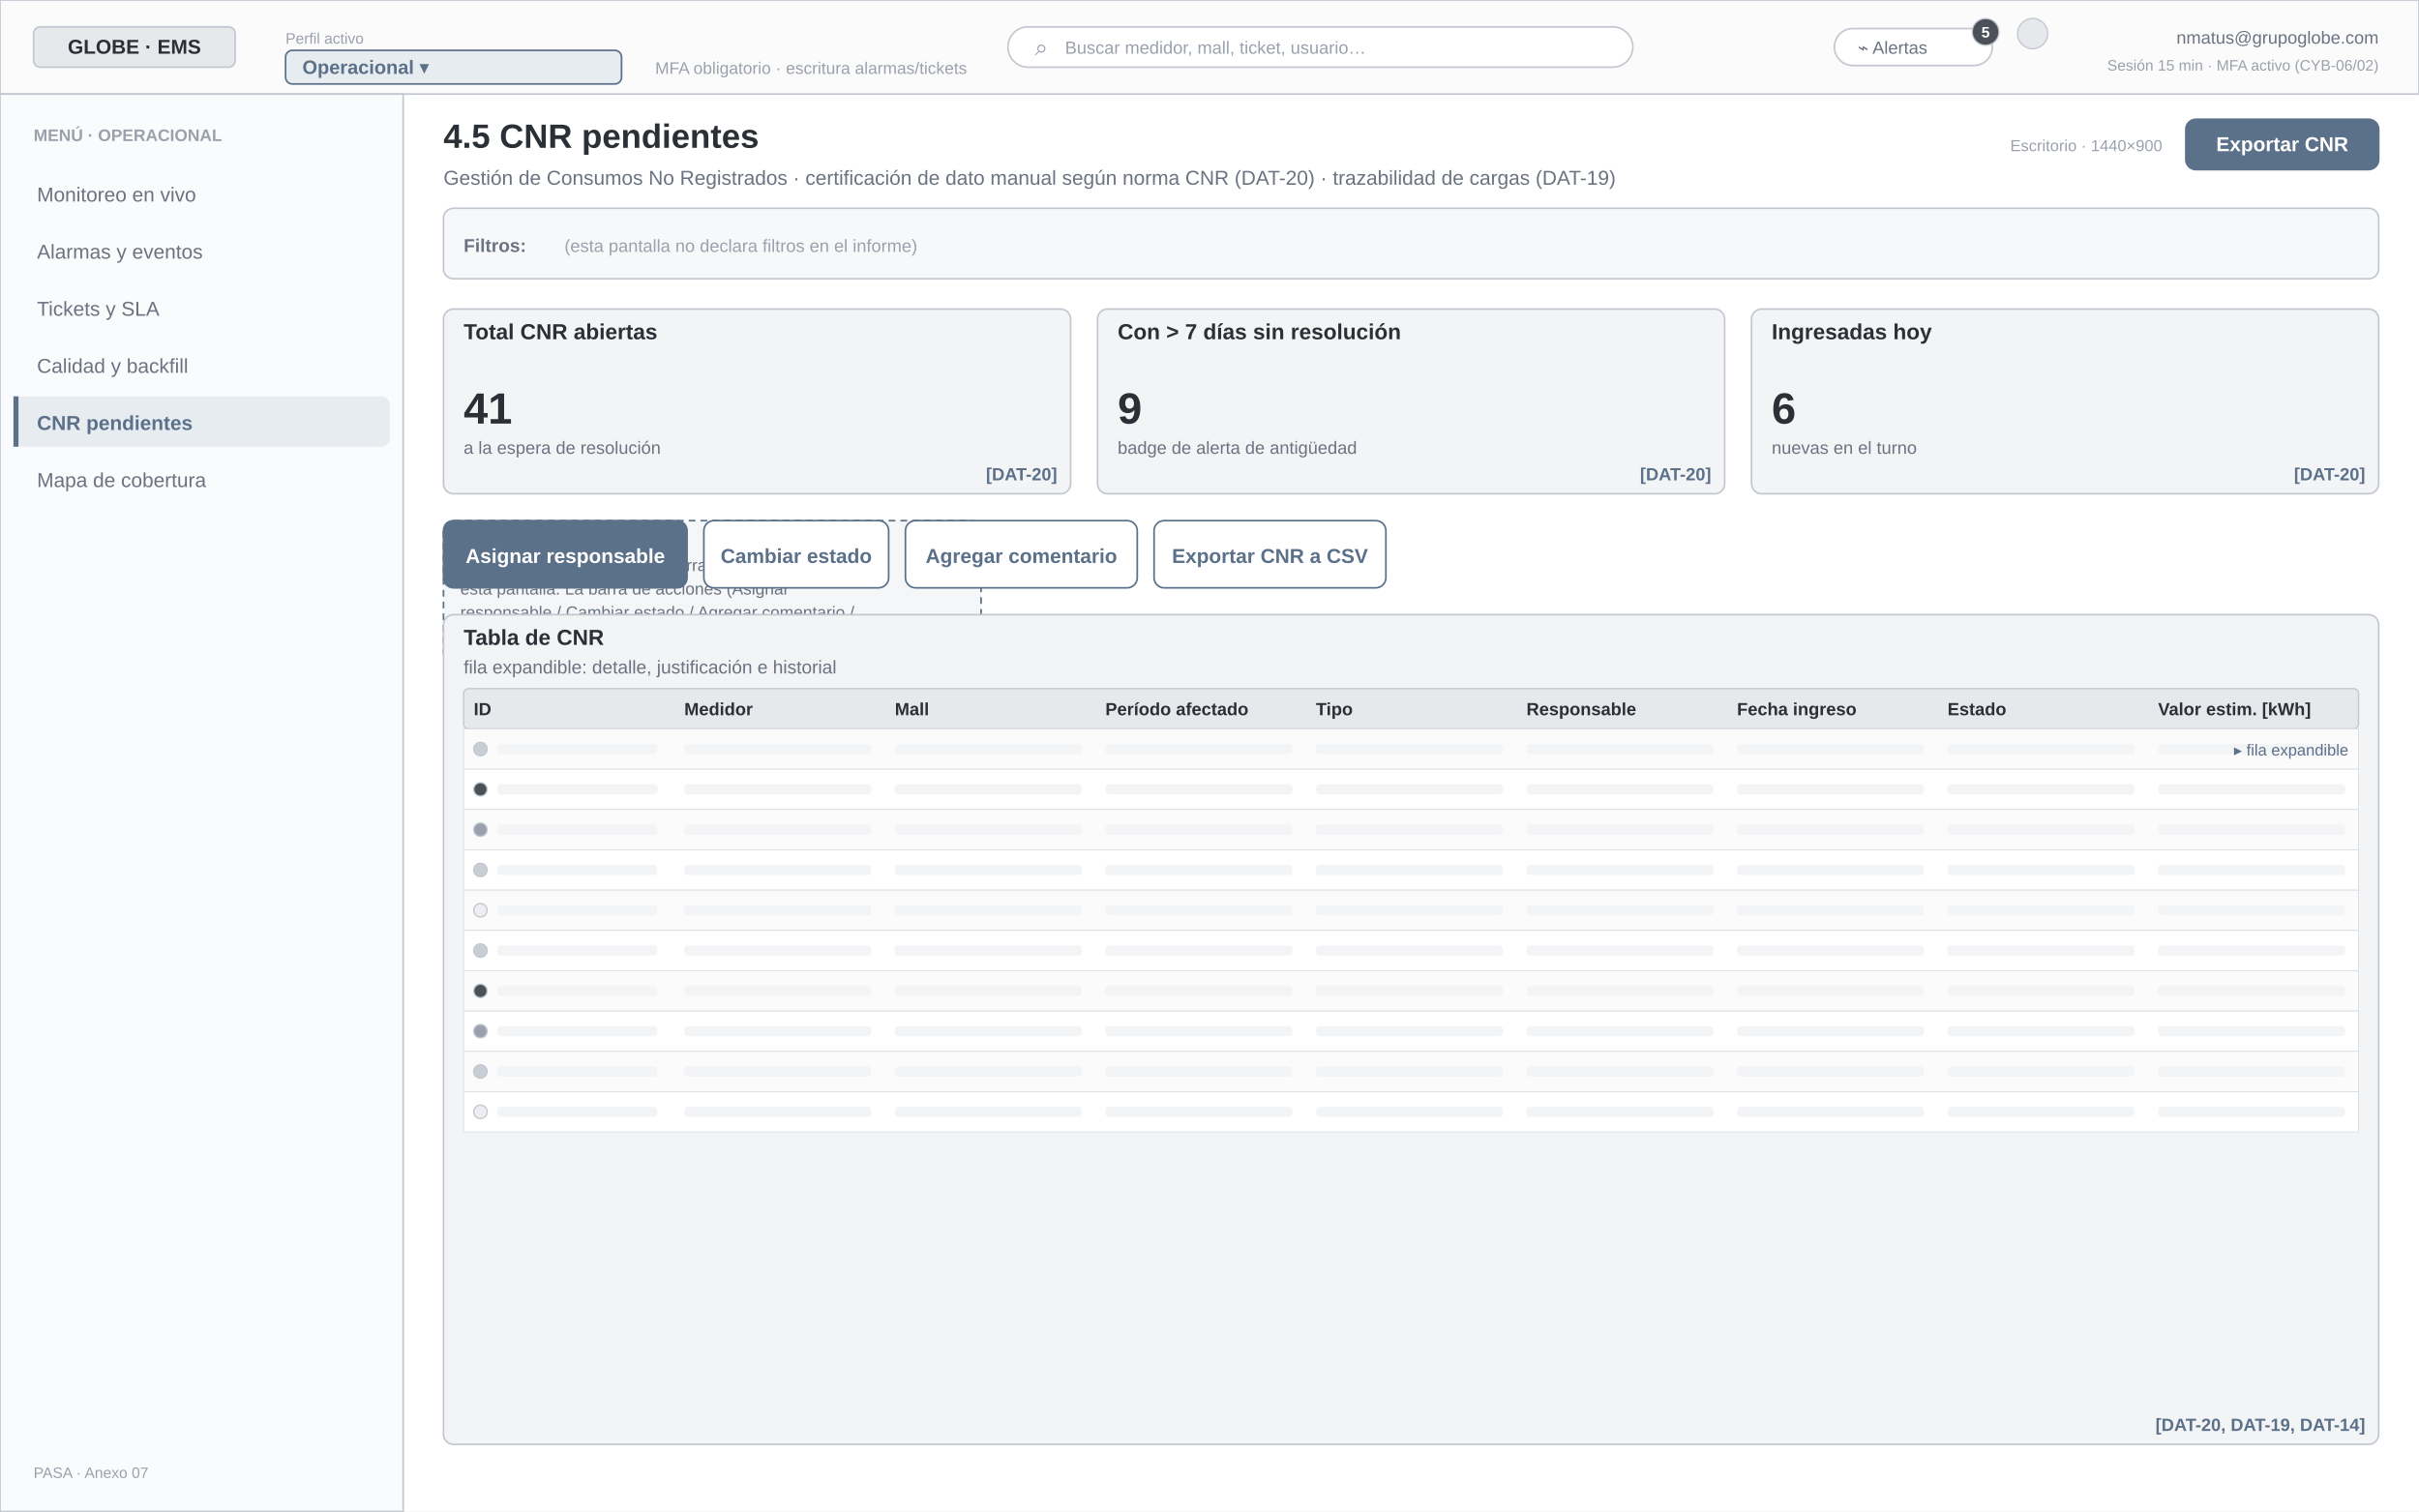
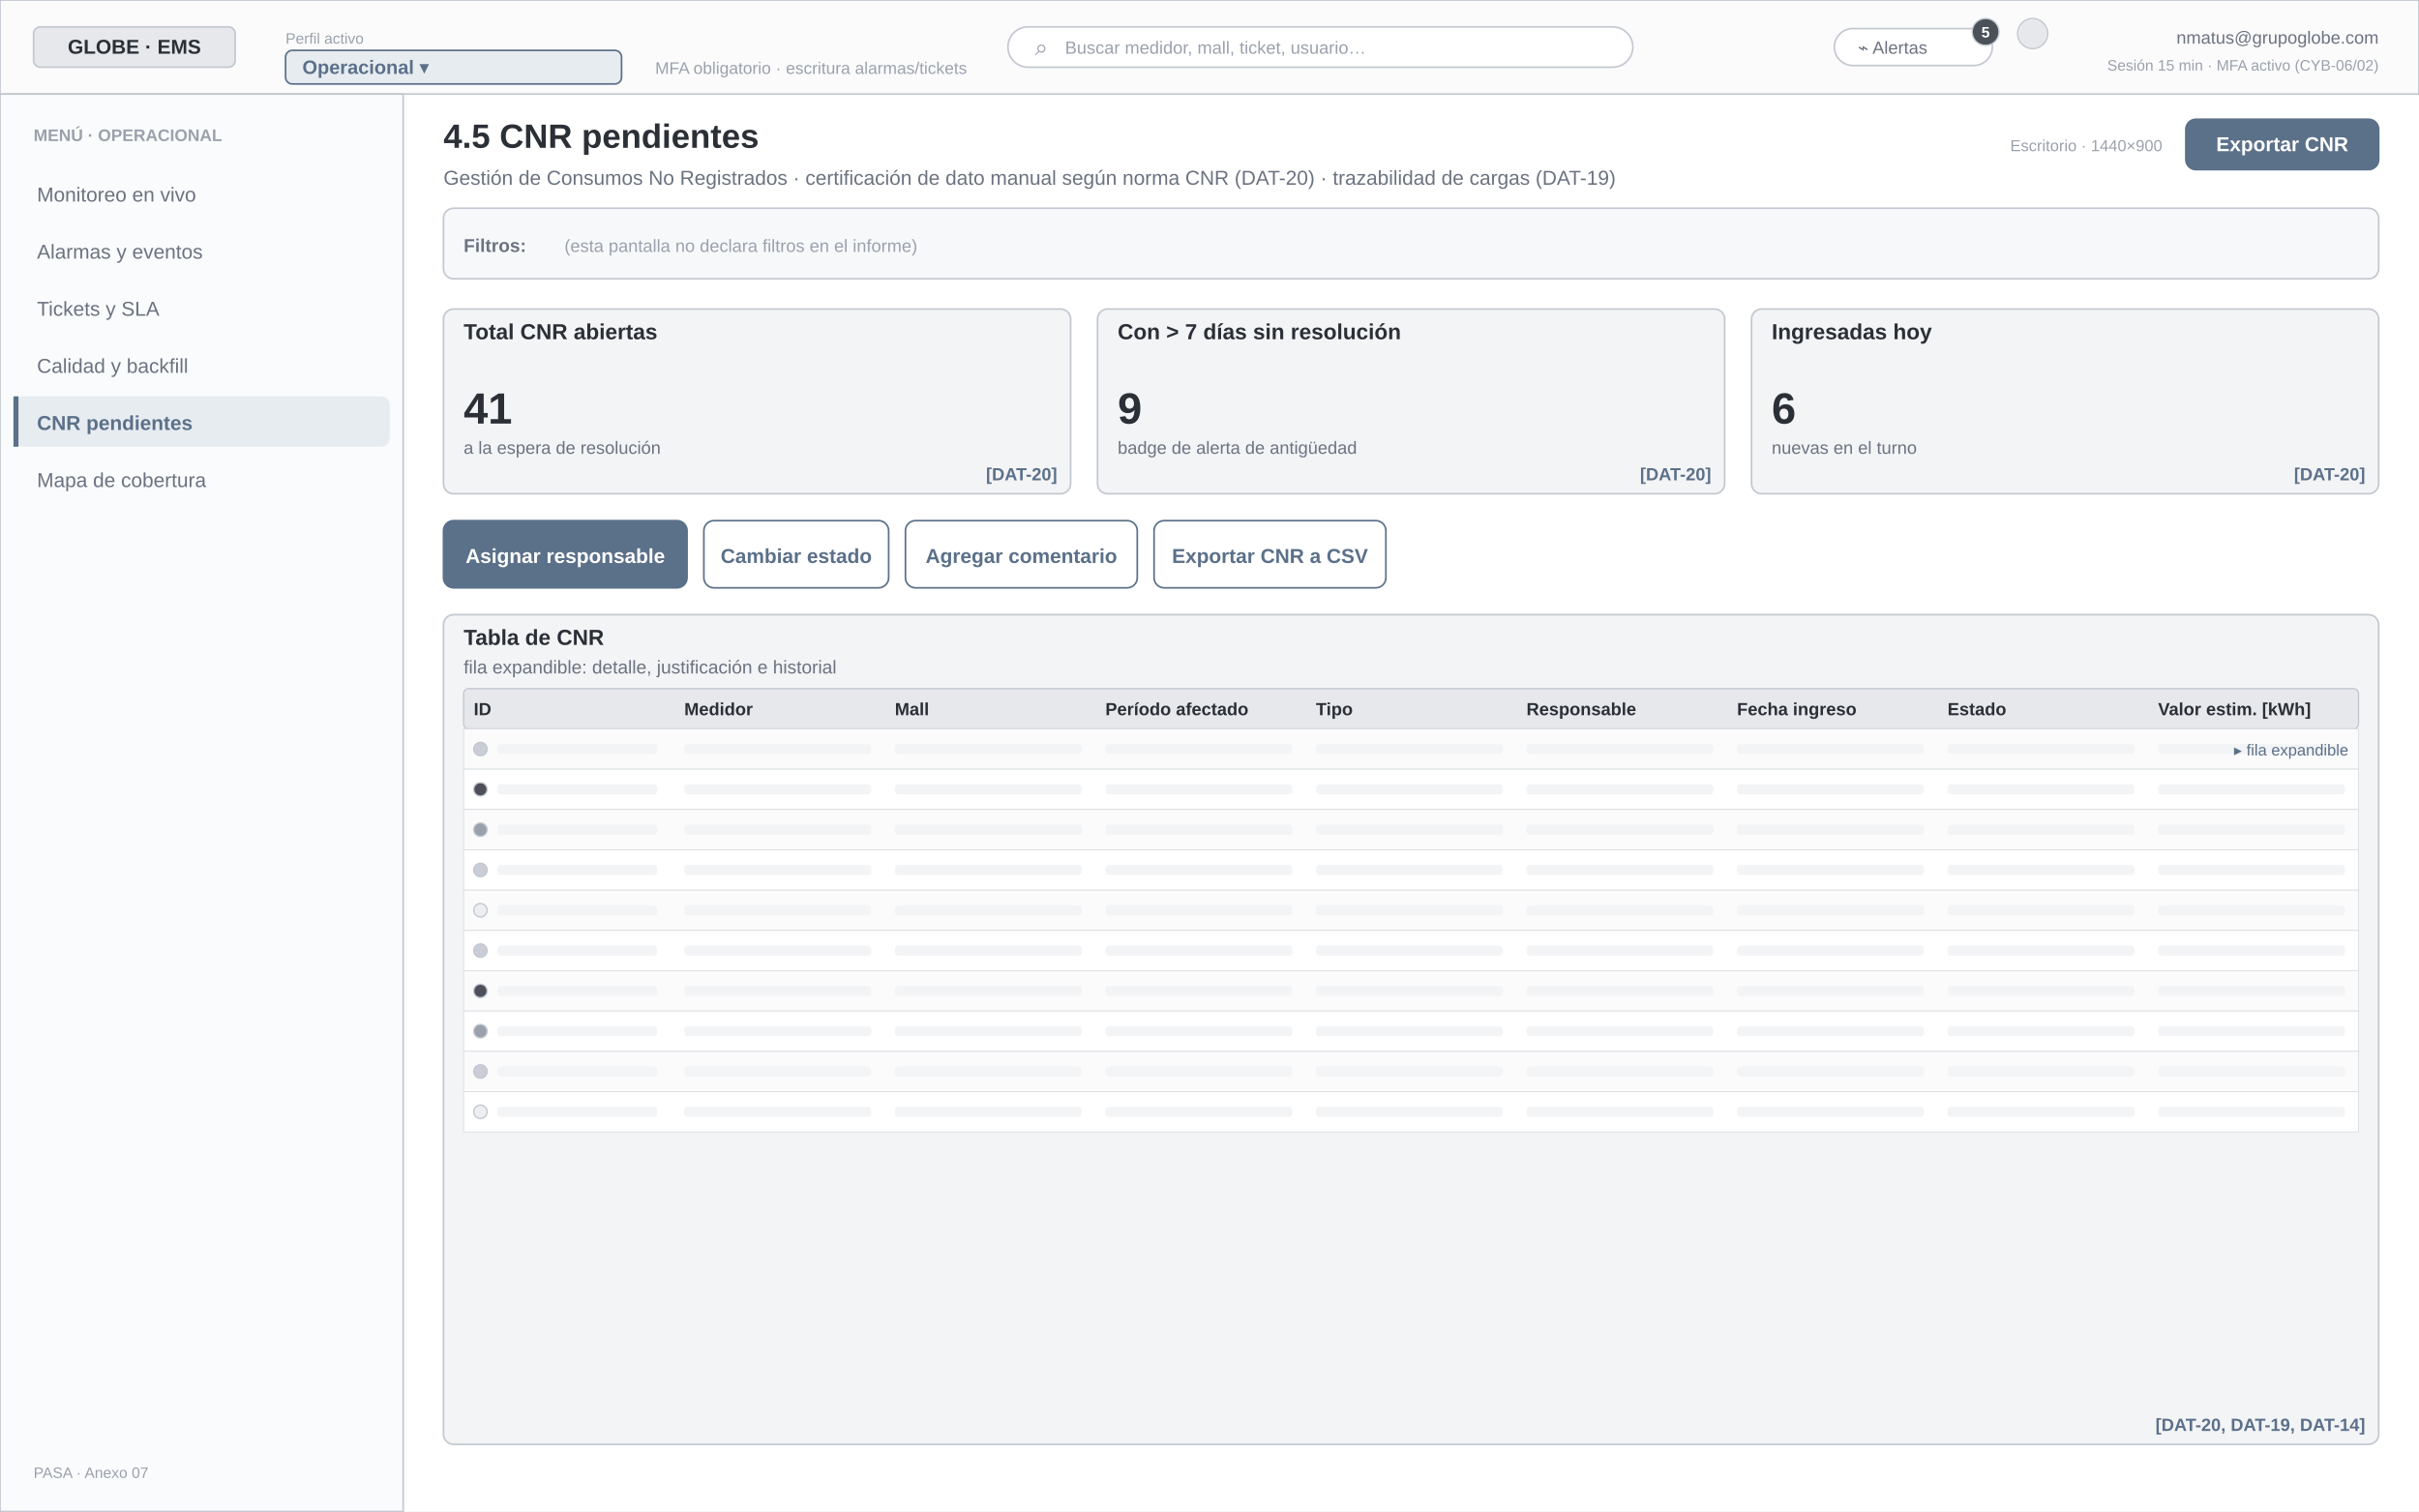
<svg xmlns="http://www.w3.org/2000/svg" viewBox="0 0 1440 900" width="1440" height="900" font-family="'Segoe UI', 'Helvetica Neue', Arial, sans-serif">
  <rect x="0" y="0" width="1440" height="900" rx="0" fill="#ffffff" stroke="none" stroke-width="1" />
  <rect x="0" y="0" width="1440" height="56" rx="0" fill="#fbfbfc" stroke="#c3c8d0" stroke-width="1" />
  <rect x="20" y="16" width="120" height="24" rx="4" fill="#e6e8ec" stroke="#c3c8d0" stroke-width="1" />
  <text x="80" y="32" font-family="'Segoe UI', 'Helvetica Neue', Arial, sans-serif" font-size="12" fill="#2b2f36" font-weight="700" text-anchor="middle">GLOBE · EMS</text>
  <text x="170" y="26" font-family="'Segoe UI', 'Helvetica Neue', Arial, sans-serif" font-size="9" fill="#9aa1ac" font-weight="normal" text-anchor="start">Perfil activo</text>
  <rect x="170" y="30" width="200" height="20" rx="4" fill="#e7ecf1" stroke="#5b7089" stroke-width="1" />
  <text x="180" y="44" font-family="'Segoe UI', 'Helvetica Neue', Arial, sans-serif" font-size="11.5" fill="#5b7089" font-weight="600" text-anchor="start">Operacional  ▾</text>
  <text x="390" y="44" font-family="'Segoe UI', 'Helvetica Neue', Arial, sans-serif" font-size="10" fill="#9aa1ac" font-weight="normal" text-anchor="start">MFA obligatorio · escritura alarmas/tickets</text>
  <rect x="600" y="16" width="372" height="24" rx="12" fill="#ffffff" stroke="#c3c8d0" stroke-width="1" />
  <text x="616" y="33" font-family="'Segoe UI', 'Helvetica Neue', Arial, sans-serif" font-size="14" fill="#9aa1ac" font-weight="normal" text-anchor="start">⌕</text>
  <text x="634" y="32" font-family="'Segoe UI', 'Helvetica Neue', Arial, sans-serif" font-size="10.5" fill="#9aa1ac" font-weight="normal" text-anchor="start">Buscar medidor, mall, ticket, usuario…</text>
  <rect x="1092" y="17" width="94" height="22" rx="11" fill="#ffffff" stroke="#c3c8d0" stroke-width="1" />
  <text x="1106" y="32" font-family="'Segoe UI', 'Helvetica Neue', Arial, sans-serif" font-size="10.5" fill="#6b7280" font-weight="normal" text-anchor="start">⌁ Alertas</text>
  <circle cx="1182" cy="19" r="8" fill="#4b5059" stroke="#c3c8d0" stroke-width="0.8" />
  <text x="1182" y="22.3" font-family="'Segoe UI', 'Helvetica Neue', Arial, sans-serif" font-size="9" fill="#ffffff" font-weight="700" text-anchor="middle">5</text>
  <circle cx="1210" cy="20" r="9" fill="#e6e8ec" stroke="#c3c8d0" stroke-width="0.8" />
  <text x="1416" y="26" font-family="'Segoe UI', 'Helvetica Neue', Arial, sans-serif" font-size="10.5" fill="#6b7280" font-weight="normal" text-anchor="end">nmatus@grupoglobe.com</text>
  <text x="1416" y="42" font-family="'Segoe UI', 'Helvetica Neue', Arial, sans-serif" font-size="9" fill="#9aa1ac" font-weight="normal" text-anchor="end">Sesión 15 min · MFA activo (CYB-06/02)</text>
  <rect x="0" y="56" width="240" height="844" rx="0" fill="#fafbfc" stroke="#c3c8d0" stroke-width="1" />
  <text x="20" y="84" font-family="'Segoe UI', 'Helvetica Neue', Arial, sans-serif" font-size="10" fill="#9aa1ac" font-weight="700" text-anchor="start">MENÚ · OPERACIONAL</text>
  <text x="22" y="120" font-family="'Segoe UI', 'Helvetica Neue', Arial, sans-serif" font-size="12" fill="#6b7280" font-weight="normal" text-anchor="start">Monitoreo en vivo</text>
  <text x="22" y="154" font-family="'Segoe UI', 'Helvetica Neue', Arial, sans-serif" font-size="12" fill="#6b7280" font-weight="normal" text-anchor="start">Alarmas y eventos</text>
  <text x="22" y="188" font-family="'Segoe UI', 'Helvetica Neue', Arial, sans-serif" font-size="12" fill="#6b7280" font-weight="normal" text-anchor="start">Tickets y SLA</text>
  <text x="22" y="222" font-family="'Segoe UI', 'Helvetica Neue', Arial, sans-serif" font-size="12" fill="#6b7280" font-weight="normal" text-anchor="start">Calidad y backfill</text>
  <rect x="8" y="236" width="224" height="30" rx="5" fill="#e7ecf1" stroke="none" stroke-width="1" />
  <rect x="8" y="236" width="3" height="30" rx="0" fill="#5b7089" stroke="none" stroke-width="1" />
  <text x="22" y="256" font-family="'Segoe UI', 'Helvetica Neue', Arial, sans-serif" font-size="12" fill="#5b7089" font-weight="700" text-anchor="start">CNR pendientes</text>
  <text x="22" y="290" font-family="'Segoe UI', 'Helvetica Neue', Arial, sans-serif" font-size="12" fill="#6b7280" font-weight="normal" text-anchor="start">Mapa de cobertura</text>
  <text x="20" y="880" font-family="'Segoe UI', 'Helvetica Neue', Arial, sans-serif" font-size="9" fill="#9aa1ac" font-weight="normal" text-anchor="start">PASA · Anexo 07</text>
  <text x="264" y="88" font-family="'Segoe UI', 'Helvetica Neue', Arial, sans-serif" font-size="20" fill="#2b2f36" font-weight="700" text-anchor="start">4.5  CNR pendientes</text>
  <rect x="1301.2" y="71" width="114.8" height="30" rx="6" fill="#5b7089" stroke="#5b7089" stroke-width="1" />
  <text x="1358.6" y="90" font-family="'Segoe UI', 'Helvetica Neue', Arial, sans-serif" font-size="12" fill="#ffffff" font-weight="700" text-anchor="middle">Exportar CNR</text>
  <text x="1287.2" y="90" font-family="'Segoe UI', 'Helvetica Neue', Arial, sans-serif" font-size="9.5" fill="#9aa1ac" font-weight="normal" text-anchor="end">Escritorio · 1440×900</text>
  <text x="264" y="110" font-family="'Segoe UI', 'Helvetica Neue', Arial, sans-serif" font-size="12" fill="#6b7280" font-weight="normal" text-anchor="start">Gestión de Consumos No Registrados · certificación de dato manual según norma CNR (DAT-20) · trazabilidad de cargas (DAT-19)</text>
  <rect x="264" y="124" width="1152" height="42" rx="6" fill="#f7f8fa" stroke="#c3c8d0" stroke-width="1" />
  <text x="276" y="150" font-family="'Segoe UI', 'Helvetica Neue', Arial, sans-serif" font-size="11" fill="#6b7280" font-weight="700" text-anchor="start">Filtros:</text>
  <text x="336" y="150" font-family="'Segoe UI', 'Helvetica Neue', Arial, sans-serif" font-size="10.5" fill="#9aa1ac" font-weight="normal" text-anchor="start">(esta pantalla no declara filtros en el informe)</text>
-   <rect x="264" y="310" width="320" height="84" rx="6" fill="#f4f6f8" stroke="#5b7089" stroke-width="1" stroke-dasharray="4 3" />
-   <text x="274" y="326" font-family="'Segoe UI', 'Helvetica Neue', Arial, sans-serif" font-size="10" fill="#5b7089" font-weight="700" text-anchor="start">⚑ Nota</text>
-   <text x="274" y="340" font-family="'Segoe UI', 'Helvetica Neue', Arial, sans-serif" font-size="10" fill="#6b7280" font-weight="normal" text-anchor="start">El informe v2.0 no lista una barra de filtros para</text>
-   <text x="274" y="354" font-family="'Segoe UI', 'Helvetica Neue', Arial, sans-serif" font-size="10" fill="#6b7280" font-weight="normal" text-anchor="start">esta pantalla. La barra de acciones (Asignar</text>
-   <text x="274" y="368" font-family="'Segoe UI', 'Helvetica Neue', Arial, sans-serif" font-size="10" fill="#6b7280" font-weight="normal" text-anchor="start">responsable / Cambiar estado / Agregar comentario /</text>
-   <text x="274" y="382" font-family="'Segoe UI', 'Helvetica Neue', Arial, sans-serif" font-size="10" fill="#6b7280" font-weight="normal" text-anchor="start">Exportar a CSV) opera sobre las CNR seleccionadas</text>
-   <text x="274" y="396" font-family="'Segoe UI', 'Helvetica Neue', Arial, sans-serif" font-size="10" fill="#6b7280" font-weight="normal" text-anchor="start">en la tabla.</text>
  <rect x="264.0" y="184" width="373.333" height="110" rx="6" fill="#f3f4f6" stroke="#c3c8d0" stroke-width="1" />
  <text x="276.0" y="202" font-family="'Segoe UI', 'Helvetica Neue', Arial, sans-serif" font-size="13" fill="#2b2f36" font-weight="700" text-anchor="start">Total CNR abiertas</text>
  <text x="276.0" y="252.2" font-family="'Segoe UI', 'Helvetica Neue', Arial, sans-serif" font-size="26" fill="#2b2f36" font-weight="700" text-anchor="start">41</text>
  <text x="276.0" y="270.2" font-family="'Segoe UI', 'Helvetica Neue', Arial, sans-serif" font-size="10.5" fill="#6b7280" font-weight="normal" text-anchor="start">a la espera de resolución</text>
  <text x="629.333" y="286" font-family="'Segoe UI', 'Helvetica Neue', Arial, sans-serif" font-size="10.5" fill="#5b7089" font-weight="600" text-anchor="end">[DAT-20]</text>
  <rect x="653.333" y="184" width="373.333" height="110" rx="6" fill="#f3f4f6" stroke="#c3c8d0" stroke-width="1" />
  <text x="665.333" y="202" font-family="'Segoe UI', 'Helvetica Neue', Arial, sans-serif" font-size="13" fill="#2b2f36" font-weight="700" text-anchor="start">Con &gt; 7 días sin resolución</text>
  <text x="665.333" y="252.2" font-family="'Segoe UI', 'Helvetica Neue', Arial, sans-serif" font-size="26" fill="#2b2f36" font-weight="700" text-anchor="start">9</text>
  <text x="665.333" y="270.2" font-family="'Segoe UI', 'Helvetica Neue', Arial, sans-serif" font-size="10.5" fill="#6b7280" font-weight="normal" text-anchor="start">badge de alerta de antigüedad</text>
  <text x="1018.667" y="286" font-family="'Segoe UI', 'Helvetica Neue', Arial, sans-serif" font-size="10.5" fill="#5b7089" font-weight="600" text-anchor="end">[DAT-20]</text>
  <rect x="1042.667" y="184" width="373.333" height="110" rx="6" fill="#f3f4f6" stroke="#c3c8d0" stroke-width="1" />
  <text x="1054.667" y="202" font-family="'Segoe UI', 'Helvetica Neue', Arial, sans-serif" font-size="13" fill="#2b2f36" font-weight="700" text-anchor="start">Ingresadas hoy</text>
  <text x="1054.667" y="252.2" font-family="'Segoe UI', 'Helvetica Neue', Arial, sans-serif" font-size="26" fill="#2b2f36" font-weight="700" text-anchor="start">6</text>
  <text x="1054.667" y="270.2" font-family="'Segoe UI', 'Helvetica Neue', Arial, sans-serif" font-size="10.5" fill="#6b7280" font-weight="normal" text-anchor="start">nuevas en el turno</text>
  <text x="1408" y="286" font-family="'Segoe UI', 'Helvetica Neue', Arial, sans-serif" font-size="10.5" fill="#5b7089" font-weight="600" text-anchor="end">[DAT-20]</text>
  <rect x="264.0" y="310" width="145" height="40" rx="6" fill="#5b7089" stroke="#5b7089" stroke-width="1" />
  <text x="336.5" y="335.2" font-family="'Segoe UI', 'Helvetica Neue', Arial, sans-serif" font-size="12" fill="#ffffff" font-weight="600" text-anchor="middle">Asignar responsable</text>
  <rect x="419.0" y="310" width="110" height="40" rx="6" fill="#ffffff" stroke="#5b7089" stroke-width="1" />
  <text x="474.0" y="335.2" font-family="'Segoe UI', 'Helvetica Neue', Arial, sans-serif" font-size="12" fill="#5b7089" font-weight="600" text-anchor="middle">Cambiar estado</text>
  <rect x="539.0" y="310" width="138" height="40" rx="6" fill="#ffffff" stroke="#5b7089" stroke-width="1" />
  <text x="608.0" y="335.2" font-family="'Segoe UI', 'Helvetica Neue', Arial, sans-serif" font-size="12" fill="#5b7089" font-weight="600" text-anchor="middle">Agregar comentario</text>
  <rect x="687.0" y="310" width="138" height="40" rx="6" fill="#ffffff" stroke="#5b7089" stroke-width="1" />
  <text x="756.0" y="335.2" font-family="'Segoe UI', 'Helvetica Neue', Arial, sans-serif" font-size="12" fill="#5b7089" font-weight="600" text-anchor="middle">Exportar CNR a CSV</text>
  <rect x="264.0" y="366" width="1152.0" height="494" rx="6" fill="#f3f4f6" stroke="#c3c8d0" stroke-width="1" />
  <text x="276.0" y="384" font-family="'Segoe UI', 'Helvetica Neue', Arial, sans-serif" font-size="13" fill="#2b2f36" font-weight="700" text-anchor="start">Tabla de CNR</text>
  <text x="276.0" y="401" font-family="'Segoe UI', 'Helvetica Neue', Arial, sans-serif" font-size="11" fill="#6b7280" font-weight="normal" text-anchor="start">fila expandible: detalle, justificación e historial</text>
  <rect x="276.0" y="410" width="1128.0" height="24" rx="3" fill="#e6e8ec" stroke="#c3c8d0" stroke-width="0.8" />
  <text x="282.0" y="425.84" font-family="'Segoe UI', 'Helvetica Neue', Arial, sans-serif" font-size="10.5" fill="#2b2f36" font-weight="700" text-anchor="start">ID</text>
  <text x="407.333" y="425.84" font-family="'Segoe UI', 'Helvetica Neue', Arial, sans-serif" font-size="10.5" fill="#2b2f36" font-weight="700" text-anchor="start">Medidor</text>
  <text x="532.667" y="425.84" font-family="'Segoe UI', 'Helvetica Neue', Arial, sans-serif" font-size="10.5" fill="#2b2f36" font-weight="700" text-anchor="start">Mall</text>
  <text x="658.0" y="425.84" font-family="'Segoe UI', 'Helvetica Neue', Arial, sans-serif" font-size="10.5" fill="#2b2f36" font-weight="700" text-anchor="start">Período afectado</text>
  <text x="783.333" y="425.84" font-family="'Segoe UI', 'Helvetica Neue', Arial, sans-serif" font-size="10.5" fill="#2b2f36" font-weight="700" text-anchor="start">Tipo</text>
  <text x="908.667" y="425.84" font-family="'Segoe UI', 'Helvetica Neue', Arial, sans-serif" font-size="10.5" fill="#2b2f36" font-weight="700" text-anchor="start">Responsable</text>
  <text x="1034.0" y="425.84" font-family="'Segoe UI', 'Helvetica Neue', Arial, sans-serif" font-size="10.5" fill="#2b2f36" font-weight="700" text-anchor="start">Fecha ingreso</text>
  <text x="1159.333" y="425.84" font-family="'Segoe UI', 'Helvetica Neue', Arial, sans-serif" font-size="10.5" fill="#2b2f36" font-weight="700" text-anchor="start">Estado</text>
  <text x="1284.667" y="425.84" font-family="'Segoe UI', 'Helvetica Neue', Arial, sans-serif" font-size="10.5" fill="#2b2f36" font-weight="700" text-anchor="start">Valor estim. [kWh]</text>
  <rect x="276.0" y="434" width="1128.0" height="24" rx="0" fill="#fbfbfc" stroke="#d9dce1" stroke-width="0.5" />
  <circle cx="286.0" cy="446.0" r="4" fill="#c9ced6" stroke="#c3c8d0" stroke-width="0.8" />
  <rect x="296.0" y="443.0" width="95.333" height="6" rx="2" fill="#f3f4f6" stroke="none" stroke-width="1" />
  <rect x="407.333" y="443.0" width="111.333" height="6" rx="2" fill="#f3f4f6" stroke="none" stroke-width="1" />
  <rect x="532.667" y="443.0" width="111.333" height="6" rx="2" fill="#f3f4f6" stroke="none" stroke-width="1" />
  <rect x="658.0" y="443.0" width="111.333" height="6" rx="2" fill="#f3f4f6" stroke="none" stroke-width="1" />
  <rect x="783.333" y="443.0" width="111.333" height="6" rx="2" fill="#f3f4f6" stroke="none" stroke-width="1" />
  <rect x="908.667" y="443.0" width="111.333" height="6" rx="2" fill="#f3f4f6" stroke="none" stroke-width="1" />
  <rect x="1034.0" y="443.0" width="111.333" height="6" rx="2" fill="#f3f4f6" stroke="none" stroke-width="1" />
  <rect x="1159.333" y="443.0" width="111.333" height="6" rx="2" fill="#f3f4f6" stroke="none" stroke-width="1" />
  <rect x="1284.667" y="443.0" width="111.333" height="6" rx="2" fill="#f3f4f6" stroke="none" stroke-width="1" />
  <rect x="276.0" y="458" width="1128.0" height="24" rx="0" fill="#ffffff" stroke="#d9dce1" stroke-width="0.5" />
  <circle cx="286.0" cy="470.0" r="4" fill="#4b5059" stroke="#c3c8d0" stroke-width="0.8" />
  <rect x="296.0" y="467.0" width="95.333" height="6" rx="2" fill="#f3f4f6" stroke="none" stroke-width="1" />
  <rect x="407.333" y="467.0" width="111.333" height="6" rx="2" fill="#f3f4f6" stroke="none" stroke-width="1" />
  <rect x="532.667" y="467.0" width="111.333" height="6" rx="2" fill="#f3f4f6" stroke="none" stroke-width="1" />
  <rect x="658.0" y="467.0" width="111.333" height="6" rx="2" fill="#f3f4f6" stroke="none" stroke-width="1" />
  <rect x="783.333" y="467.0" width="111.333" height="6" rx="2" fill="#f3f4f6" stroke="none" stroke-width="1" />
  <rect x="908.667" y="467.0" width="111.333" height="6" rx="2" fill="#f3f4f6" stroke="none" stroke-width="1" />
  <rect x="1034.0" y="467.0" width="111.333" height="6" rx="2" fill="#f3f4f6" stroke="none" stroke-width="1" />
  <rect x="1159.333" y="467.0" width="111.333" height="6" rx="2" fill="#f3f4f6" stroke="none" stroke-width="1" />
  <rect x="1284.667" y="467.0" width="111.333" height="6" rx="2" fill="#f3f4f6" stroke="none" stroke-width="1" />
  <rect x="276.0" y="482" width="1128.0" height="24" rx="0" fill="#fbfbfc" stroke="#d9dce1" stroke-width="0.5" />
  <circle cx="286.0" cy="494.0" r="4" fill="#9aa1ac" stroke="#c3c8d0" stroke-width="0.8" />
  <rect x="296.0" y="491.0" width="95.333" height="6" rx="2" fill="#f3f4f6" stroke="none" stroke-width="1" />
  <rect x="407.333" y="491.0" width="111.333" height="6" rx="2" fill="#f3f4f6" stroke="none" stroke-width="1" />
  <rect x="532.667" y="491.0" width="111.333" height="6" rx="2" fill="#f3f4f6" stroke="none" stroke-width="1" />
  <rect x="658.0" y="491.0" width="111.333" height="6" rx="2" fill="#f3f4f6" stroke="none" stroke-width="1" />
  <rect x="783.333" y="491.0" width="111.333" height="6" rx="2" fill="#f3f4f6" stroke="none" stroke-width="1" />
  <rect x="908.667" y="491.0" width="111.333" height="6" rx="2" fill="#f3f4f6" stroke="none" stroke-width="1" />
  <rect x="1034.0" y="491.0" width="111.333" height="6" rx="2" fill="#f3f4f6" stroke="none" stroke-width="1" />
  <rect x="1159.333" y="491.0" width="111.333" height="6" rx="2" fill="#f3f4f6" stroke="none" stroke-width="1" />
  <rect x="1284.667" y="491.0" width="111.333" height="6" rx="2" fill="#f3f4f6" stroke="none" stroke-width="1" />
  <rect x="276.0" y="506" width="1128.0" height="24" rx="0" fill="#ffffff" stroke="#d9dce1" stroke-width="0.5" />
  <circle cx="286.0" cy="518.0" r="4" fill="#c9ced6" stroke="#c3c8d0" stroke-width="0.8" />
  <rect x="296.0" y="515.0" width="95.333" height="6" rx="2" fill="#f3f4f6" stroke="none" stroke-width="1" />
  <rect x="407.333" y="515.0" width="111.333" height="6" rx="2" fill="#f3f4f6" stroke="none" stroke-width="1" />
  <rect x="532.667" y="515.0" width="111.333" height="6" rx="2" fill="#f3f4f6" stroke="none" stroke-width="1" />
  <rect x="658.0" y="515.0" width="111.333" height="6" rx="2" fill="#f3f4f6" stroke="none" stroke-width="1" />
  <rect x="783.333" y="515.0" width="111.333" height="6" rx="2" fill="#f3f4f6" stroke="none" stroke-width="1" />
  <rect x="908.667" y="515.0" width="111.333" height="6" rx="2" fill="#f3f4f6" stroke="none" stroke-width="1" />
  <rect x="1034.0" y="515.0" width="111.333" height="6" rx="2" fill="#f3f4f6" stroke="none" stroke-width="1" />
  <rect x="1159.333" y="515.0" width="111.333" height="6" rx="2" fill="#f3f4f6" stroke="none" stroke-width="1" />
  <rect x="1284.667" y="515.0" width="111.333" height="6" rx="2" fill="#f3f4f6" stroke="none" stroke-width="1" />
  <rect x="276.0" y="530" width="1128.0" height="24" rx="0" fill="#fbfbfc" stroke="#d9dce1" stroke-width="0.5" />
  <circle cx="286.0" cy="542.0" r="4" fill="#eceef1" stroke="#c3c8d0" stroke-width="0.8" />
  <rect x="296.0" y="539.0" width="95.333" height="6" rx="2" fill="#f3f4f6" stroke="none" stroke-width="1" />
  <rect x="407.333" y="539.0" width="111.333" height="6" rx="2" fill="#f3f4f6" stroke="none" stroke-width="1" />
  <rect x="532.667" y="539.0" width="111.333" height="6" rx="2" fill="#f3f4f6" stroke="none" stroke-width="1" />
  <rect x="658.0" y="539.0" width="111.333" height="6" rx="2" fill="#f3f4f6" stroke="none" stroke-width="1" />
  <rect x="783.333" y="539.0" width="111.333" height="6" rx="2" fill="#f3f4f6" stroke="none" stroke-width="1" />
  <rect x="908.667" y="539.0" width="111.333" height="6" rx="2" fill="#f3f4f6" stroke="none" stroke-width="1" />
  <rect x="1034.0" y="539.0" width="111.333" height="6" rx="2" fill="#f3f4f6" stroke="none" stroke-width="1" />
  <rect x="1159.333" y="539.0" width="111.333" height="6" rx="2" fill="#f3f4f6" stroke="none" stroke-width="1" />
  <rect x="1284.667" y="539.0" width="111.333" height="6" rx="2" fill="#f3f4f6" stroke="none" stroke-width="1" />
  <rect x="276.0" y="554" width="1128.0" height="24" rx="0" fill="#ffffff" stroke="#d9dce1" stroke-width="0.5" />
  <circle cx="286.0" cy="566.0" r="4" fill="#c9ced6" stroke="#c3c8d0" stroke-width="0.8" />
  <rect x="296.0" y="563.0" width="95.333" height="6" rx="2" fill="#f3f4f6" stroke="none" stroke-width="1" />
  <rect x="407.333" y="563.0" width="111.333" height="6" rx="2" fill="#f3f4f6" stroke="none" stroke-width="1" />
  <rect x="532.667" y="563.0" width="111.333" height="6" rx="2" fill="#f3f4f6" stroke="none" stroke-width="1" />
  <rect x="658.0" y="563.0" width="111.333" height="6" rx="2" fill="#f3f4f6" stroke="none" stroke-width="1" />
  <rect x="783.333" y="563.0" width="111.333" height="6" rx="2" fill="#f3f4f6" stroke="none" stroke-width="1" />
  <rect x="908.667" y="563.0" width="111.333" height="6" rx="2" fill="#f3f4f6" stroke="none" stroke-width="1" />
  <rect x="1034.0" y="563.0" width="111.333" height="6" rx="2" fill="#f3f4f6" stroke="none" stroke-width="1" />
  <rect x="1159.333" y="563.0" width="111.333" height="6" rx="2" fill="#f3f4f6" stroke="none" stroke-width="1" />
  <rect x="1284.667" y="563.0" width="111.333" height="6" rx="2" fill="#f3f4f6" stroke="none" stroke-width="1" />
  <rect x="276.0" y="578" width="1128.0" height="24" rx="0" fill="#fbfbfc" stroke="#d9dce1" stroke-width="0.5" />
  <circle cx="286.0" cy="590.0" r="4" fill="#4b5059" stroke="#c3c8d0" stroke-width="0.8" />
  <rect x="296.0" y="587.0" width="95.333" height="6" rx="2" fill="#f3f4f6" stroke="none" stroke-width="1" />
  <rect x="407.333" y="587.0" width="111.333" height="6" rx="2" fill="#f3f4f6" stroke="none" stroke-width="1" />
  <rect x="532.667" y="587.0" width="111.333" height="6" rx="2" fill="#f3f4f6" stroke="none" stroke-width="1" />
  <rect x="658.0" y="587.0" width="111.333" height="6" rx="2" fill="#f3f4f6" stroke="none" stroke-width="1" />
  <rect x="783.333" y="587.0" width="111.333" height="6" rx="2" fill="#f3f4f6" stroke="none" stroke-width="1" />
  <rect x="908.667" y="587.0" width="111.333" height="6" rx="2" fill="#f3f4f6" stroke="none" stroke-width="1" />
  <rect x="1034.0" y="587.0" width="111.333" height="6" rx="2" fill="#f3f4f6" stroke="none" stroke-width="1" />
  <rect x="1159.333" y="587.0" width="111.333" height="6" rx="2" fill="#f3f4f6" stroke="none" stroke-width="1" />
  <rect x="1284.667" y="587.0" width="111.333" height="6" rx="2" fill="#f3f4f6" stroke="none" stroke-width="1" />
  <rect x="276.0" y="602" width="1128.0" height="24" rx="0" fill="#ffffff" stroke="#d9dce1" stroke-width="0.5" />
  <circle cx="286.0" cy="614.0" r="4" fill="#9aa1ac" stroke="#c3c8d0" stroke-width="0.8" />
  <rect x="296.0" y="611.0" width="95.333" height="6" rx="2" fill="#f3f4f6" stroke="none" stroke-width="1" />
  <rect x="407.333" y="611.0" width="111.333" height="6" rx="2" fill="#f3f4f6" stroke="none" stroke-width="1" />
  <rect x="532.667" y="611.0" width="111.333" height="6" rx="2" fill="#f3f4f6" stroke="none" stroke-width="1" />
  <rect x="658.0" y="611.0" width="111.333" height="6" rx="2" fill="#f3f4f6" stroke="none" stroke-width="1" />
  <rect x="783.333" y="611.0" width="111.333" height="6" rx="2" fill="#f3f4f6" stroke="none" stroke-width="1" />
  <rect x="908.667" y="611.0" width="111.333" height="6" rx="2" fill="#f3f4f6" stroke="none" stroke-width="1" />
  <rect x="1034.0" y="611.0" width="111.333" height="6" rx="2" fill="#f3f4f6" stroke="none" stroke-width="1" />
  <rect x="1159.333" y="611.0" width="111.333" height="6" rx="2" fill="#f3f4f6" stroke="none" stroke-width="1" />
  <rect x="1284.667" y="611.0" width="111.333" height="6" rx="2" fill="#f3f4f6" stroke="none" stroke-width="1" />
  <rect x="276.0" y="626" width="1128.0" height="24" rx="0" fill="#fbfbfc" stroke="#d9dce1" stroke-width="0.5" />
  <circle cx="286.0" cy="638.0" r="4" fill="#c9ced6" stroke="#c3c8d0" stroke-width="0.8" />
  <rect x="296.0" y="635.0" width="95.333" height="6" rx="2" fill="#f3f4f6" stroke="none" stroke-width="1" />
  <rect x="407.333" y="635.0" width="111.333" height="6" rx="2" fill="#f3f4f6" stroke="none" stroke-width="1" />
  <rect x="532.667" y="635.0" width="111.333" height="6" rx="2" fill="#f3f4f6" stroke="none" stroke-width="1" />
  <rect x="658.0" y="635.0" width="111.333" height="6" rx="2" fill="#f3f4f6" stroke="none" stroke-width="1" />
  <rect x="783.333" y="635.0" width="111.333" height="6" rx="2" fill="#f3f4f6" stroke="none" stroke-width="1" />
  <rect x="908.667" y="635.0" width="111.333" height="6" rx="2" fill="#f3f4f6" stroke="none" stroke-width="1" />
  <rect x="1034.0" y="635.0" width="111.333" height="6" rx="2" fill="#f3f4f6" stroke="none" stroke-width="1" />
  <rect x="1159.333" y="635.0" width="111.333" height="6" rx="2" fill="#f3f4f6" stroke="none" stroke-width="1" />
  <rect x="1284.667" y="635.0" width="111.333" height="6" rx="2" fill="#f3f4f6" stroke="none" stroke-width="1" />
  <rect x="276.0" y="650" width="1128.0" height="24" rx="0" fill="#ffffff" stroke="#d9dce1" stroke-width="0.5" />
  <circle cx="286.0" cy="662.0" r="4" fill="#eceef1" stroke="#c3c8d0" stroke-width="0.8" />
  <rect x="296.0" y="659.0" width="95.333" height="6" rx="2" fill="#f3f4f6" stroke="none" stroke-width="1" />
  <rect x="407.333" y="659.0" width="111.333" height="6" rx="2" fill="#f3f4f6" stroke="none" stroke-width="1" />
  <rect x="532.667" y="659.0" width="111.333" height="6" rx="2" fill="#f3f4f6" stroke="none" stroke-width="1" />
  <rect x="658.0" y="659.0" width="111.333" height="6" rx="2" fill="#f3f4f6" stroke="none" stroke-width="1" />
  <rect x="783.333" y="659.0" width="111.333" height="6" rx="2" fill="#f3f4f6" stroke="none" stroke-width="1" />
  <rect x="908.667" y="659.0" width="111.333" height="6" rx="2" fill="#f3f4f6" stroke="none" stroke-width="1" />
  <rect x="1034.0" y="659.0" width="111.333" height="6" rx="2" fill="#f3f4f6" stroke="none" stroke-width="1" />
  <rect x="1159.333" y="659.0" width="111.333" height="6" rx="2" fill="#f3f4f6" stroke="none" stroke-width="1" />
  <rect x="1284.667" y="659.0" width="111.333" height="6" rx="2" fill="#f3f4f6" stroke="none" stroke-width="1" />
  <text x="1398.0" y="449.84" font-family="'Segoe UI', 'Helvetica Neue', Arial, sans-serif" font-size="9.5" fill="#5b7089" font-weight="normal" text-anchor="end">▸ fila expandible</text>
  <text x="1408.0" y="852" font-family="'Segoe UI', 'Helvetica Neue', Arial, sans-serif" font-size="10.5" fill="#5b7089" font-weight="600" text-anchor="end">[DAT-20, DAT-19, DAT-14]</text>
</svg>
